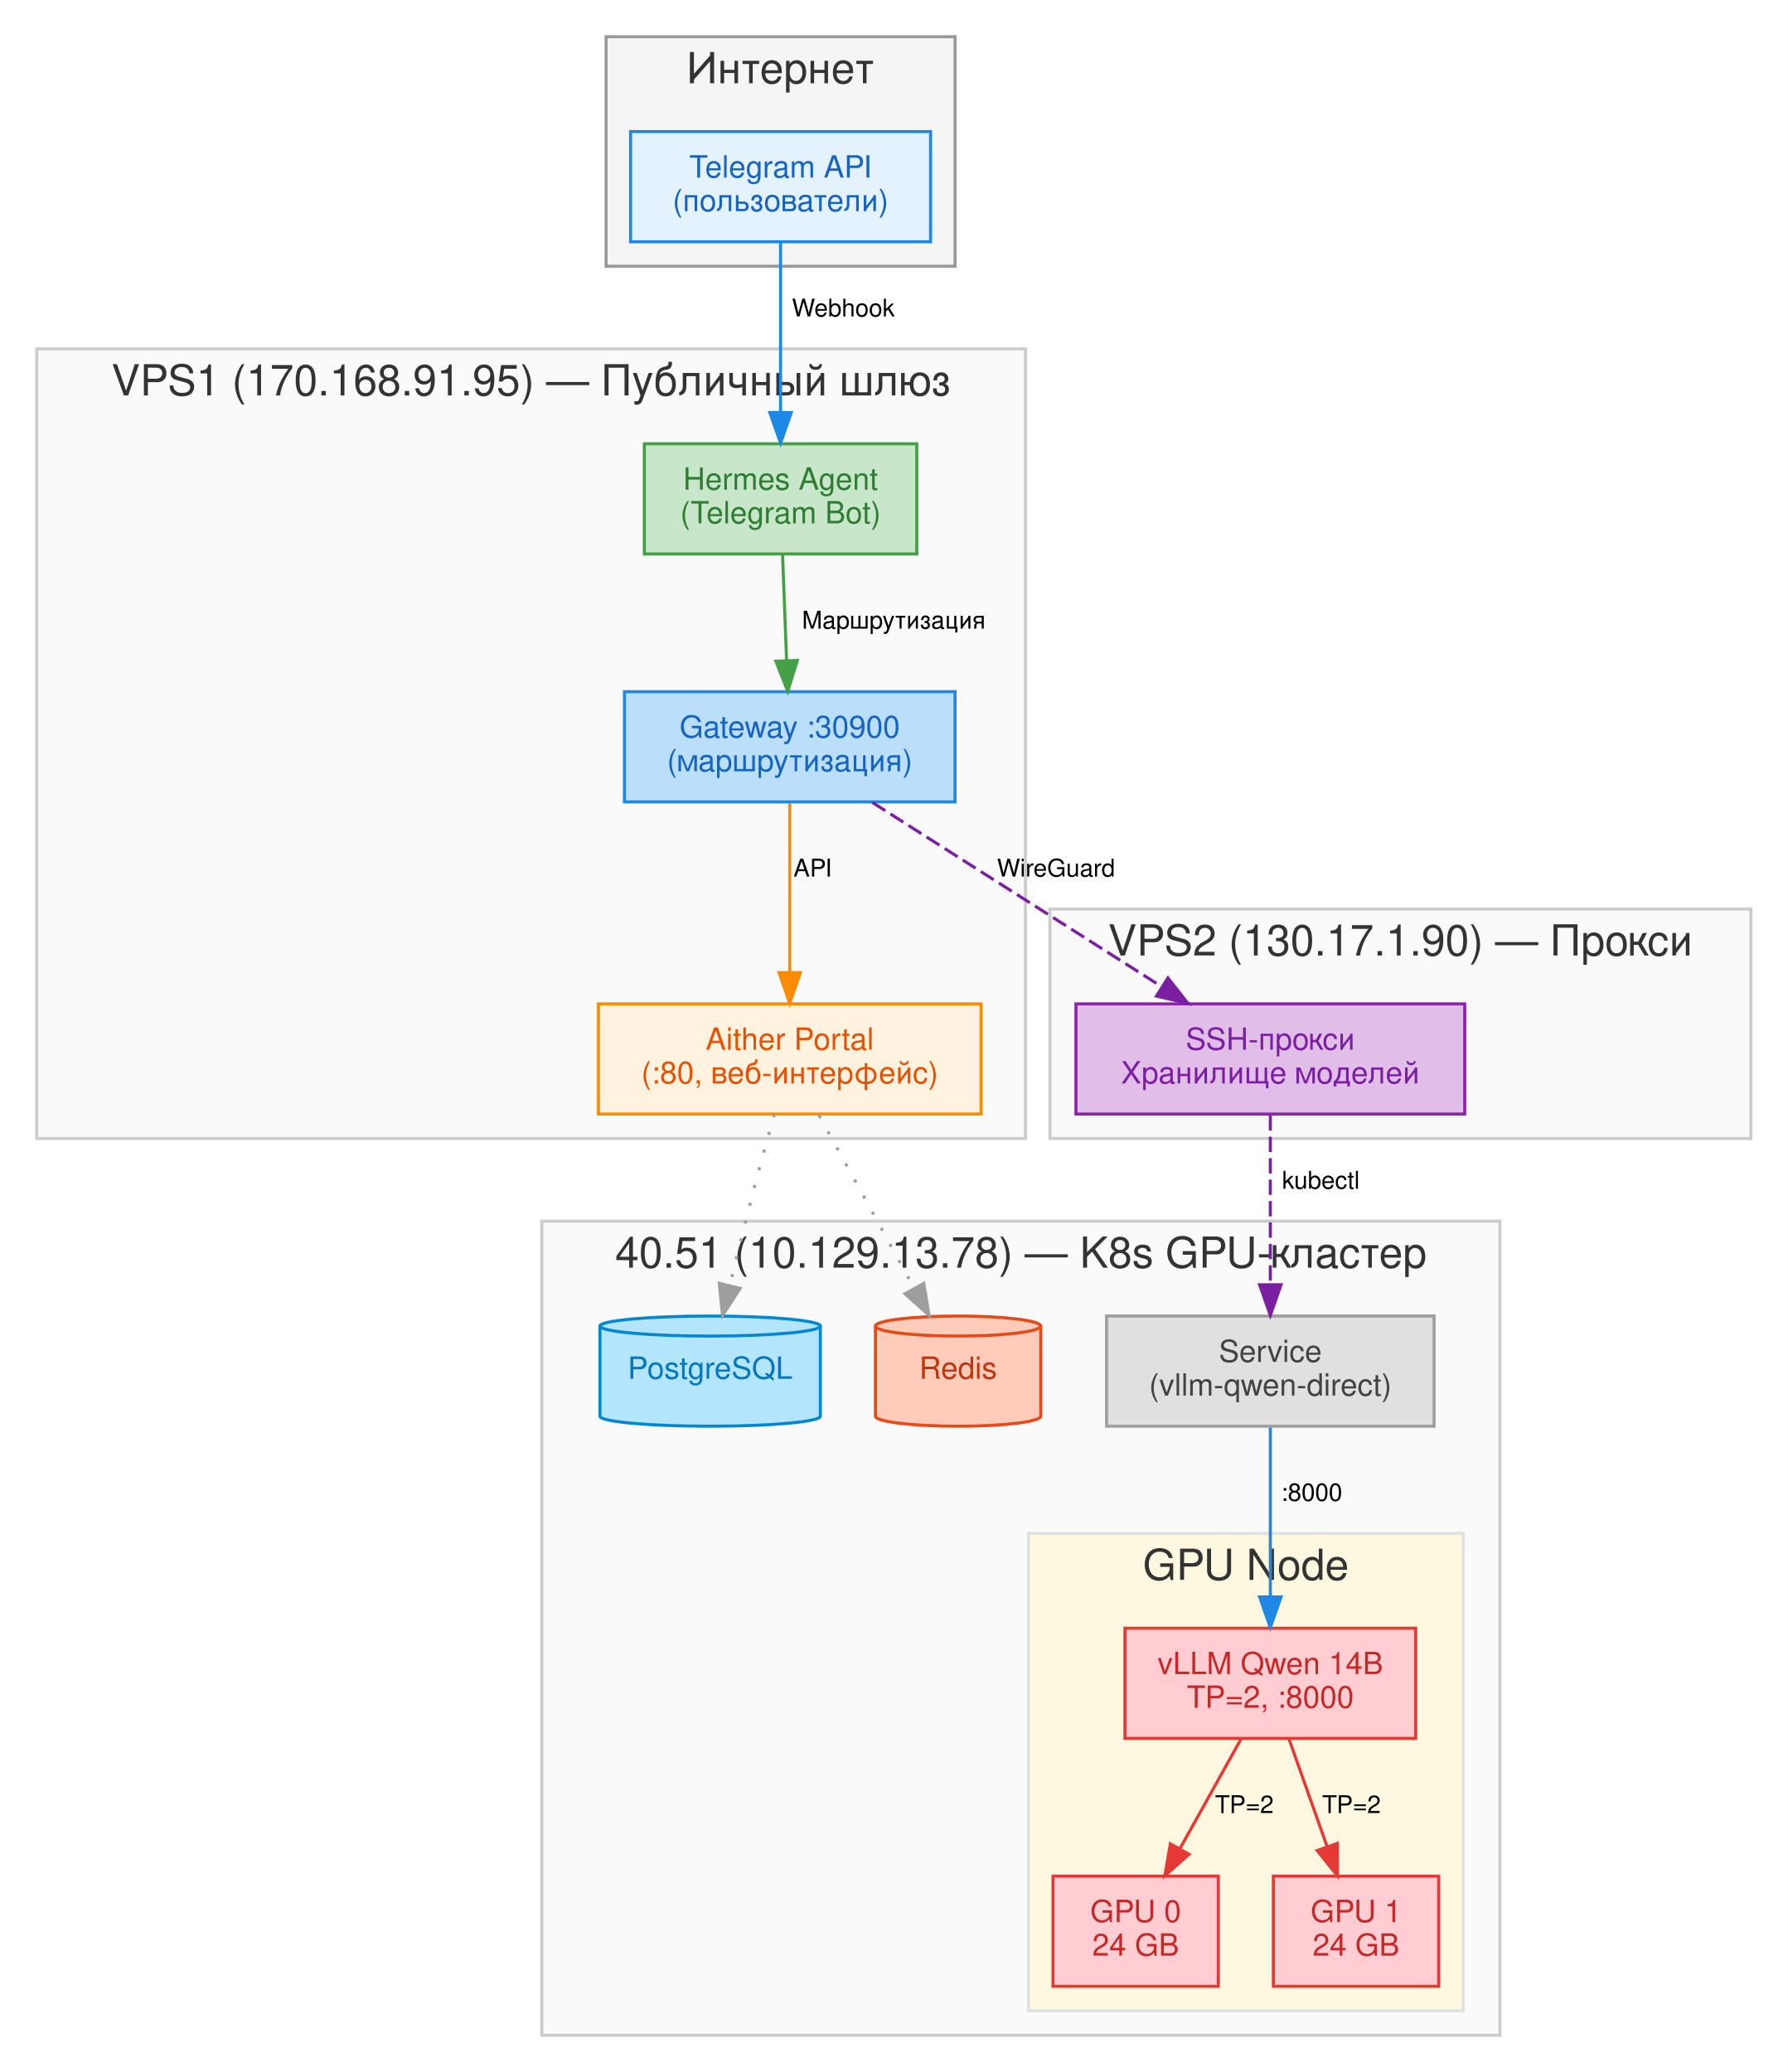
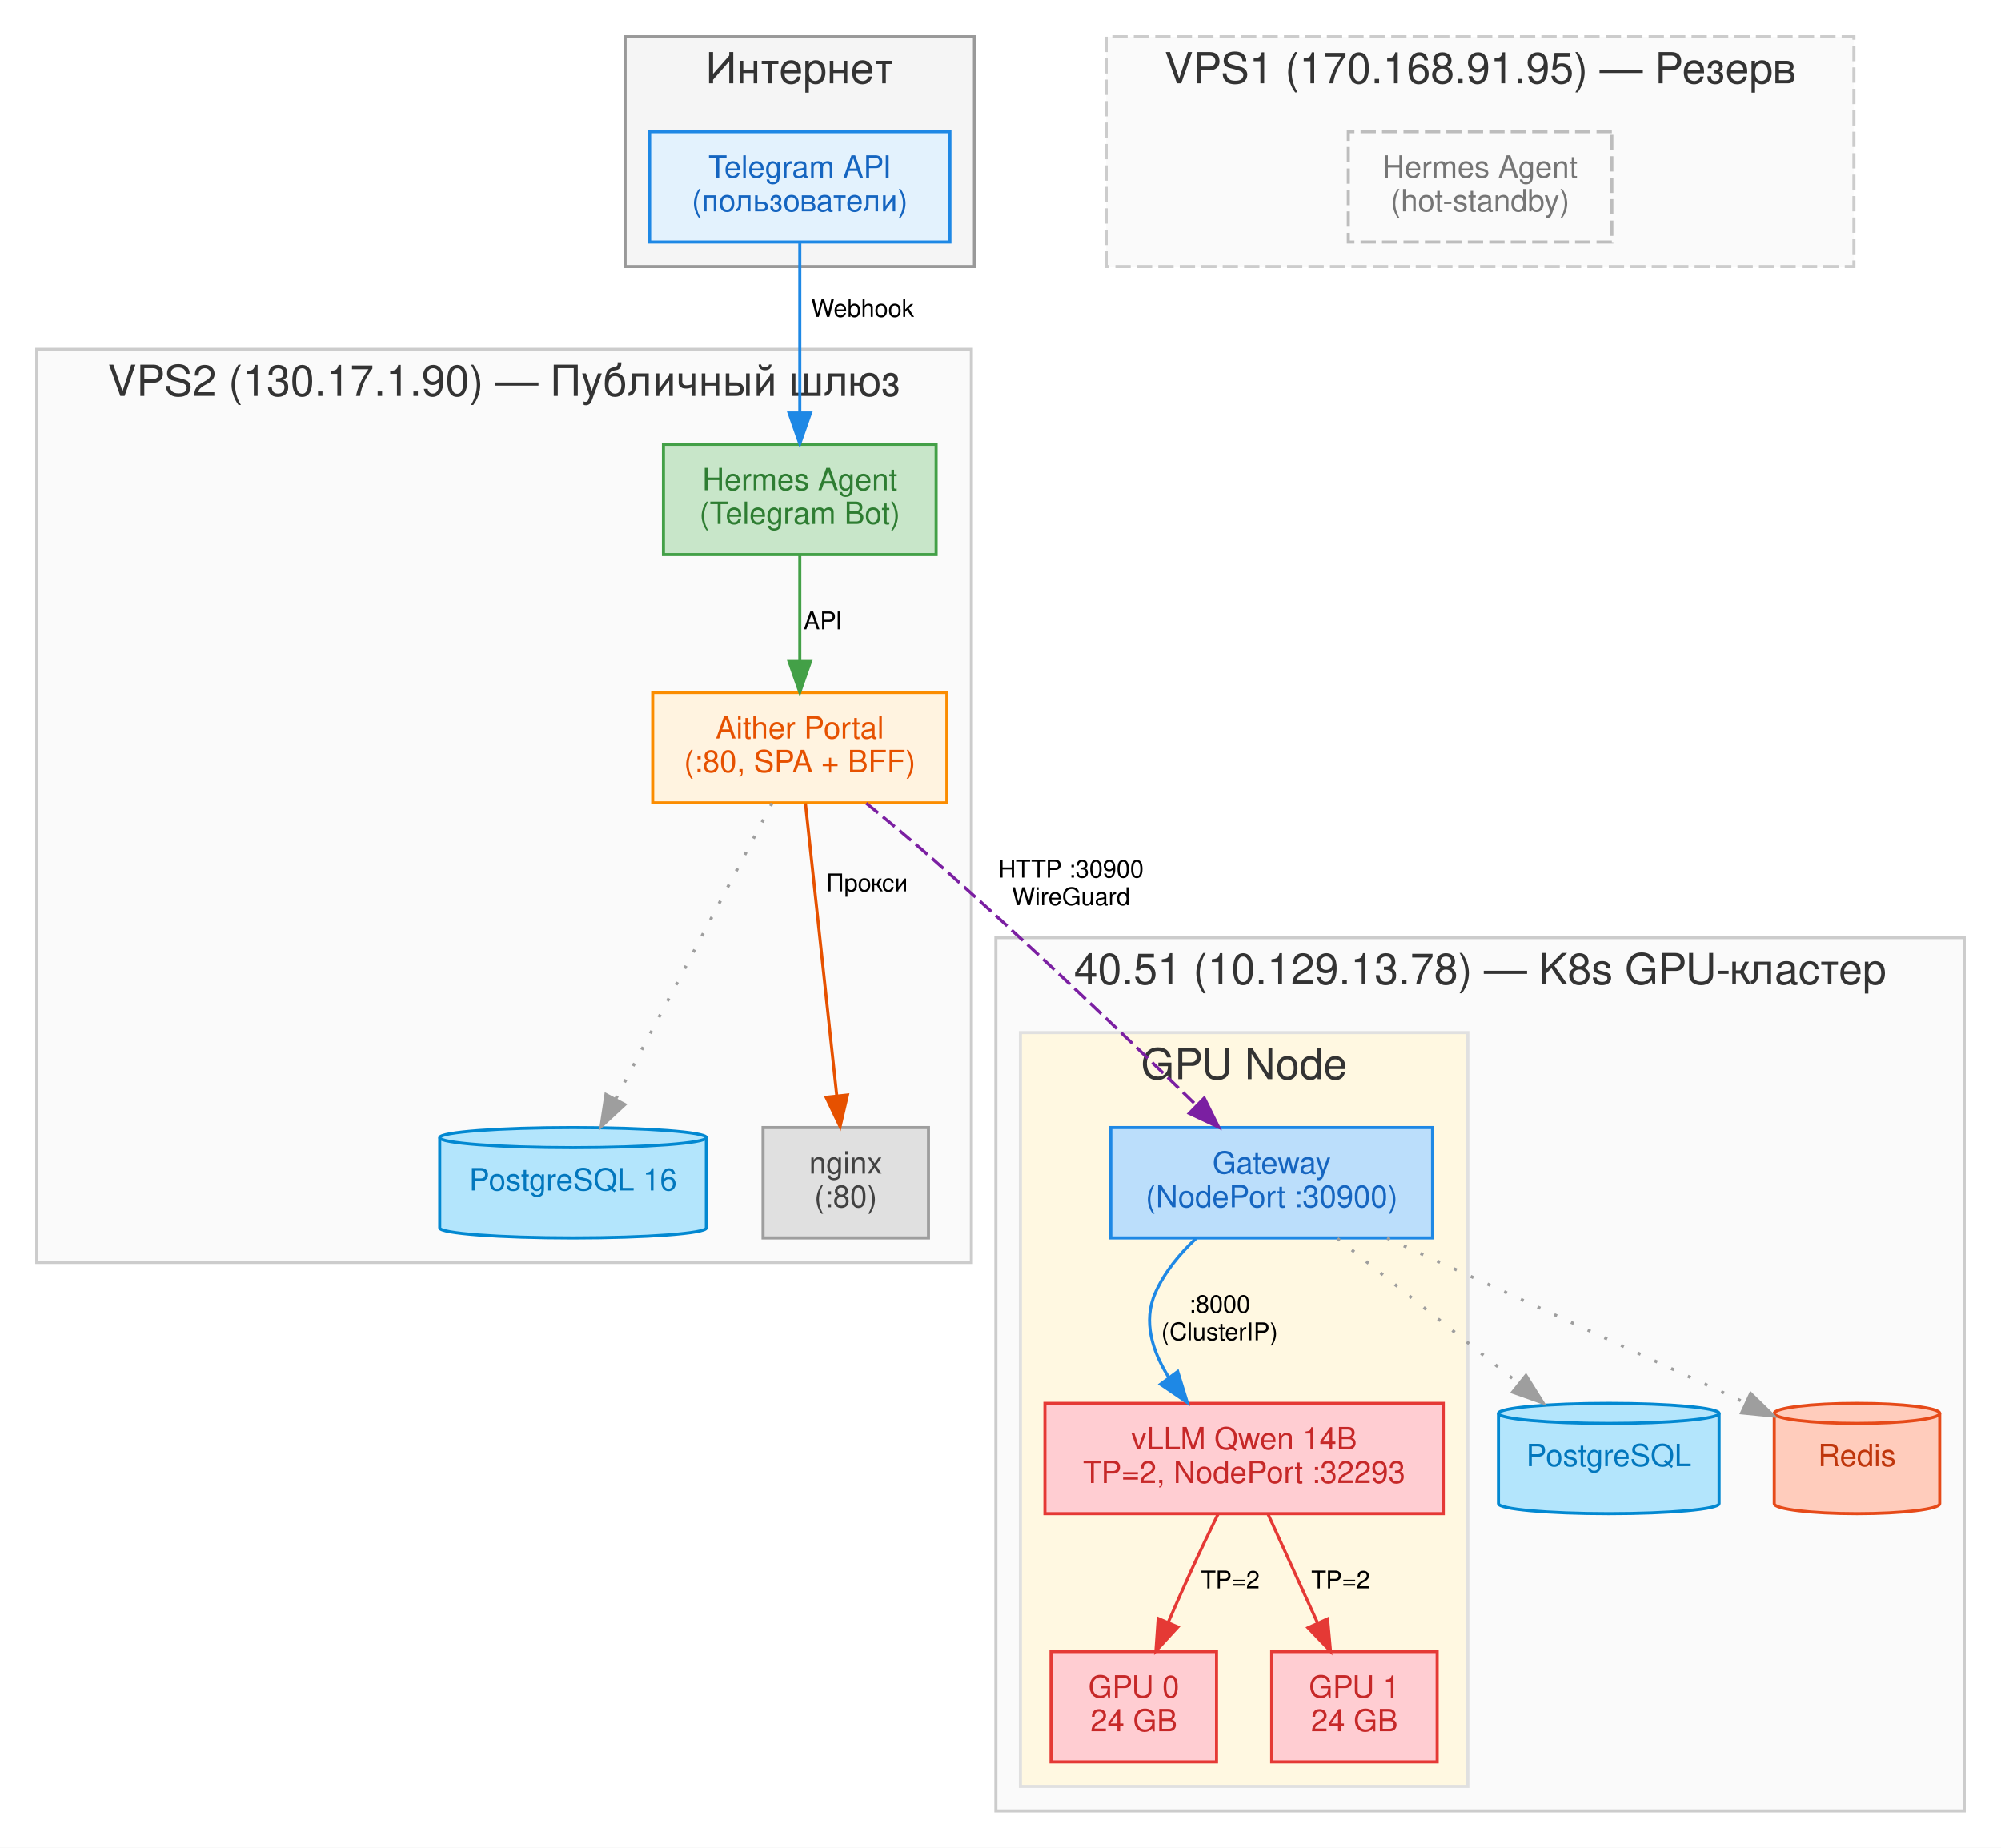
- <svg xmlns="http://www.w3.org/2000/svg" width="584pt" height="677pt" viewBox="0.00 0.00 584.00 677.00">
-   <g id="graph0" class="graph" transform="scale(1 1) rotate(0) translate(4 673)">
-     <polygon fill="#ffffff" stroke="transparent" points="-4,4 -4,-673 580,-673 580,4 -4,4" />
+ <svg xmlns="http://www.w3.org/2000/svg" width="653pt" height="603pt" viewBox="0.00 0.00 653.00 603.00">
+   <g id="graph0" class="graph" transform="scale(1 1) rotate(0) translate(4 599)">
+     <polygon fill="#ffffff" stroke="transparent" points="-4,4 -4,-599 649,-599 649,4 -4,4" />
    <g id="clust1" class="cluster">
-       <polygon fill="#f5f5f5" stroke="#999999" points="194,-586 194,-661 308,-661 308,-586 194,-586" />
-       <text text-anchor="middle" x="251" y="-645.8" font-family="Helvetica,sans-Serif" font-size="14.00" fill="#333333">Интернет</text>
+       <polygon fill="#f5f5f5" stroke="#999999" points="200,-512 200,-587 314,-587 314,-512 200,-512" />
+       <text text-anchor="middle" x="257" y="-571.8" font-family="Helvetica,sans-Serif" font-size="14.00" fill="#333333">Интернет</text>
    </g>
    <g id="clust2" class="cluster">
-       <polygon fill="#fafafa" stroke="#cccccc" points="8,-301 8,-559 331,-559 331,-301 8,-301" />
-       <text text-anchor="middle" x="169.5" y="-543.8" font-family="Helvetica,sans-Serif" font-size="14.00" fill="#333333">VPS1 (170.168.91.95) — Публичный шлюз</text>
-     </g>
-     <g id="clust3" class="cluster">
-       <polygon fill="#fafafa" stroke="#cccccc" points="339,-301 339,-376 568,-376 568,-301 339,-301" />
-       <text text-anchor="middle" x="453.5" y="-360.8" font-family="Helvetica,sans-Serif" font-size="14.00" fill="#333333">VPS2 (130.17.1.90) — Прокси</text>
+       <polygon fill="#fafafa" stroke="#cccccc" points="8,-187 8,-485 313,-485 313,-187 8,-187" />
+       <text text-anchor="middle" x="160.5" y="-469.8" font-family="Helvetica,sans-Serif" font-size="14.00" fill="#333333">VPS2 (130.17.1.90) — Публичный шлюз</text>
    </g>
    <g id="clust4" class="cluster">
-       <polygon fill="#fafafa" stroke="#cccccc" points="173,-8 173,-274 486,-274 486,-8 173,-8" />
-       <text text-anchor="middle" x="329.5" y="-258.8" font-family="Helvetica,sans-Serif" font-size="14.00" fill="#333333">40.51 (10.129.13.78) — K8s GPU-кластер</text>
+       <polygon fill="#fafafa" stroke="#cccccc" points="321,-8 321,-293 637,-293 637,-8 321,-8" />
+       <text text-anchor="middle" x="479" y="-277.8" font-family="Helvetica,sans-Serif" font-size="14.00" fill="#333333">40.51 (10.129.13.78) — K8s GPU-кластер</text>
    </g>
    <g id="clust5" class="cluster">
-       <polygon fill="#fff8e1" stroke="#e0e0e0" points="332,-16 332,-172 474,-172 474,-16 332,-16" />
-       <text text-anchor="middle" x="403" y="-156.8" font-family="Helvetica,sans-Serif" font-size="14.00" fill="#333333">GPU Node</text>
+       <polygon fill="#fff8e1" stroke="#e0e0e0" points="329,-16 329,-262 475,-262 475,-16 329,-16" />
+       <text text-anchor="middle" x="402" y="-246.8" font-family="Helvetica,sans-Serif" font-size="14.00" fill="#333333">GPU Node</text>
+     </g>
+     <g id="clust6" class="cluster">
+       <polygon fill="#fafafa" stroke="#cccccc" stroke-dasharray="5,2" points="357,-512 357,-587 601,-587 601,-512 357,-512" />
+       <text text-anchor="middle" x="479" y="-571.8" font-family="Helvetica,sans-Serif" font-size="14.00" fill="#333333">VPS1 (170.168.91.95) — Резерв</text>
    </g>
    <g id="node1" class="node">
-       <polygon fill="#e3f2fd" stroke="#1e88e5" points="300,-630 202,-630 202,-594 300,-594 300,-630" />
-       <text text-anchor="middle" x="251" y="-615" font-family="Helvetica,sans-Serif" font-size="10.00" fill="#1565c0">Telegram API</text>
-       <text text-anchor="middle" x="251" y="-604" font-family="Helvetica,sans-Serif" font-size="10.00" fill="#1565c0">(пользователи)</text>
+       <polygon fill="#e3f2fd" stroke="#1e88e5" points="306,-556 208,-556 208,-520 306,-520 306,-556" />
+       <text text-anchor="middle" x="257" y="-541" font-family="Helvetica,sans-Serif" font-size="10.00" fill="#1565c0">Telegram API</text>
+       <text text-anchor="middle" x="257" y="-530" font-family="Helvetica,sans-Serif" font-size="10.00" fill="#1565c0">(пользователи)</text>
    </g>
    <g id="node2" class="node">
-       <polygon fill="#c8e6c9" stroke="#43a047" points="295.5,-528 206.5,-528 206.5,-492 295.5,-492 295.5,-528" />
-       <text text-anchor="middle" x="251" y="-513" font-family="Helvetica,sans-Serif" font-size="10.00" fill="#2e7d32">Hermes Agent</text>
-       <text text-anchor="middle" x="251" y="-502" font-family="Helvetica,sans-Serif" font-size="10.00" fill="#2e7d32">(Telegram Bot)</text>
+       <polygon fill="#c8e6c9" stroke="#43a047" points="301.5,-454 212.5,-454 212.5,-418 301.5,-418 301.5,-454" />
+       <text text-anchor="middle" x="257" y="-439" font-family="Helvetica,sans-Serif" font-size="10.00" fill="#2e7d32">Hermes Agent</text>
+       <text text-anchor="middle" x="257" y="-428" font-family="Helvetica,sans-Serif" font-size="10.00" fill="#2e7d32">(Telegram Bot)</text>
    </g>
    <g id="edge1" class="edge">
-       <path fill="none" stroke="#1e88e5" d="M251,-593.58C251,-578.38 251,-556.07 251,-538.46" />
-       <polygon fill="#1e88e5" stroke="#1e88e5" points="254.5,-538.22 251,-528.22 247.5,-538.22 254.5,-538.22" />
-       <text text-anchor="middle" x="271.5" y="-569.6" font-family="Helvetica,sans-Serif" font-size="8.00"> Webhook</text>
+       <path fill="none" stroke="#1e88e5" d="M257,-519.58C257,-504.38 257,-482.07 257,-464.46" />
+       <polygon fill="#1e88e5" stroke="#1e88e5" points="260.5,-464.22 257,-454.22 253.5,-464.22 260.5,-464.22" />
+       <text text-anchor="middle" x="277.5" y="-495.6" font-family="Helvetica,sans-Serif" font-size="8.00"> Webhook</text>
    </g>
    <g id="node3" class="node">
-       <polygon fill="#bbdefb" stroke="#1e88e5" points="308,-447 200,-447 200,-411 308,-411 308,-447" />
-       <text text-anchor="middle" x="254" y="-432" font-family="Helvetica,sans-Serif" font-size="10.00" fill="#1565c0">Gateway :30900</text>
-       <text text-anchor="middle" x="254" y="-421" font-family="Helvetica,sans-Serif" font-size="10.00" fill="#1565c0">(маршрутизация)</text>
+       <polygon fill="#fff3e0" stroke="#fb8c00" points="305,-373 209,-373 209,-337 305,-337 305,-373" />
+       <text text-anchor="middle" x="257" y="-358" font-family="Helvetica,sans-Serif" font-size="10.00" fill="#e65100">Aither Portal</text>
+       <text text-anchor="middle" x="257" y="-347" font-family="Helvetica,sans-Serif" font-size="10.00" fill="#e65100">(:80, SPA + BFF)</text>
    </g>
    <g id="edge2" class="edge">
-       <path fill="none" stroke="#43a047" d="M251.65,-491.86C252.04,-481.71 252.53,-468.63 252.97,-457.12" />
-       <polygon fill="#43a047" stroke="#43a047" points="256.47,-457.23 253.35,-447.11 249.47,-456.97 256.47,-457.23" />
-       <text text-anchor="middle" x="288" y="-467.6" font-family="Helvetica,sans-Serif" font-size="8.00"> Маршрутизация</text>
+       <path fill="none" stroke="#43a047" d="M257,-417.86C257,-407.71 257,-394.63 257,-383.12" />
+       <polygon fill="#43a047" stroke="#43a047" points="260.5,-383.11 257,-373.11 253.5,-383.11 260.5,-383.11" />
+       <text text-anchor="middle" x="264.5" y="-393.6" font-family="Helvetica,sans-Serif" font-size="8.00"> API</text>
    </g>
    <g id="node4" class="node">
-       <polygon fill="#fff3e0" stroke="#fb8c00" points="316.5,-345 191.5,-345 191.5,-309 316.5,-309 316.5,-345" />
-       <text text-anchor="middle" x="254" y="-330" font-family="Helvetica,sans-Serif" font-size="10.00" fill="#e65100">Aither Portal</text>
-       <text text-anchor="middle" x="254" y="-319" font-family="Helvetica,sans-Serif" font-size="10.00" fill="#e65100">(:80, веб-интерфейс)</text>
+       <path fill="#b3e5fc" stroke="#0288d1" d="M226.5,-227.73C226.5,-229.53 207,-231 183,-231 159,-231 139.5,-229.53 139.5,-227.73 139.5,-227.73 139.5,-198.27 139.5,-198.27 139.5,-196.47 159,-195 183,-195 207,-195 226.5,-196.47 226.5,-198.27 226.5,-198.27 226.5,-227.73 226.5,-227.73" />
+       <path fill="none" stroke="#0288d1" d="M226.5,-227.73C226.5,-225.92 207,-224.45 183,-224.45 159,-224.45 139.5,-225.92 139.5,-227.73" />
+       <text text-anchor="middle" x="183" y="-210.5" font-family="Helvetica,sans-Serif" font-size="10.00" fill="#0277bd">PostgreSQL 16</text>
+     </g>
+     <g id="edge3" class="edge">
+       <path fill="none" stroke="#9e9e9e" stroke-dasharray="1,5" d="M247.93,-336.83C235.17,-312.69 211.81,-268.51 196.87,-240.23" />
+       <polygon fill="#9e9e9e" stroke="#9e9e9e" points="199.92,-238.51 192.15,-231.31 193.73,-241.78 199.92,-238.51" />
+     </g>
+     <g id="node5" class="node">
+       <polygon fill="#e0e0e0" stroke="#9e9e9e" points="299,-231 245,-231 245,-195 299,-195 299,-231" />
+       <text text-anchor="middle" x="272" y="-216" font-family="Helvetica,sans-Serif" font-size="10.00" fill="#424242">nginx</text>
+       <text text-anchor="middle" x="272" y="-205" font-family="Helvetica,sans-Serif" font-size="10.00" fill="#424242">(:80)</text>
+     </g>
+     <g id="edge4" class="edge">
+       <path fill="none" stroke="#e65100" d="M258.84,-336.83C261.39,-313.01 266.04,-269.66 269.07,-241.35" />
+       <polygon fill="#e65100" stroke="#e65100" points="272.56,-241.62 270.15,-231.31 265.6,-240.88 272.56,-241.62" />
+       <text text-anchor="middle" x="279" y="-308.1" font-family="Helvetica,sans-Serif" font-size="8.00"> Прокси</text>
+     </g>
+     <g id="node6" class="node">
+       <polygon fill="#bbdefb" stroke="#1e88e5" points="463.5,-231 358.5,-231 358.5,-195 463.5,-195 463.5,-231" />
+       <text text-anchor="middle" x="411" y="-216" font-family="Helvetica,sans-Serif" font-size="10.00" fill="#1565c0">Gateway</text>
+       <text text-anchor="middle" x="411" y="-205" font-family="Helvetica,sans-Serif" font-size="10.00" fill="#1565c0">(NodePort :30900)</text>
+     </g>
+     <g id="edge5" class="edge">
+       <path fill="none" stroke="#7b1fa2" stroke-dasharray="5,2" d="M278.7,-336.86C285.6,-331.27 293.2,-324.97 300,-319 330.49,-292.23 364.18,-259.96 386.35,-238.33" />
+       <polygon fill="#7b1fa2" stroke="#7b1fa2" points="388.99,-240.64 393.69,-231.14 384.1,-235.64 388.99,-240.64" />
+       <text text-anchor="middle" x="345.5" y="-312.6" font-family="Helvetica,sans-Serif" font-size="8.00"> HTTP :30900</text>
+       <text text-anchor="middle" x="345.5" y="-303.6" font-family="Helvetica,sans-Serif" font-size="8.00">WireGuard</text>
+     </g>
+     <g id="node7" class="node">
+       <polygon fill="#ffcdd2" stroke="#e53935" points="467,-141 337,-141 337,-105 467,-105 467,-141" />
+       <text text-anchor="middle" x="402" y="-126" font-family="Helvetica,sans-Serif" font-size="10.00" fill="#c62828">vLLM Qwen 14B</text>
+       <text text-anchor="middle" x="402" y="-115" font-family="Helvetica,sans-Serif" font-size="10.00" fill="#c62828">TP=2, NodePort :32293</text>
+     </g>
+     <g id="edge6" class="edge">
+       <path fill="none" stroke="#1e88e5" d="M386.29,-194.81C380.91,-189.75 375.95,-183.74 373,-177 368.96,-167.78 372.02,-158.02 377.44,-149.42" />
+       <polygon fill="#1e88e5" stroke="#1e88e5" points="380.33,-151.4 383.46,-141.28 374.7,-147.24 380.33,-151.4" />
+       <text text-anchor="middle" x="394" y="-170.6" font-family="Helvetica,sans-Serif" font-size="8.00"> :8000</text>
+       <text text-anchor="middle" x="394" y="-161.6" font-family="Helvetica,sans-Serif" font-size="8.00">(ClusterIP)</text>
+     </g>
+     <g id="node10" class="node">
+       <path fill="#b3e5fc" stroke="#0288d1" d="M557,-137.73C557,-139.53 540.86,-141 521,-141 501.14,-141 485,-139.53 485,-137.73 485,-137.73 485,-108.27 485,-108.27 485,-106.47 501.14,-105 521,-105 540.86,-105 557,-106.47 557,-108.27 557,-108.27 557,-137.73 557,-137.73" />
+       <path fill="none" stroke="#0288d1" d="M557,-137.73C557,-135.92 540.86,-134.45 521,-134.45 501.14,-134.45 485,-135.92 485,-137.73" />
+       <text text-anchor="middle" x="521" y="-120.5" font-family="Helvetica,sans-Serif" font-size="10.00" fill="#0277bd">PostgreSQL</text>
+     </g>
+     <g id="edge9" class="edge">
+       <path fill="none" stroke="#9e9e9e" stroke-dasharray="1,5" d="M432.47,-194.82C449.35,-181.32 473.05,-162.36 491.68,-147.45" />
+       <polygon fill="#9e9e9e" stroke="#9e9e9e" points="493.96,-150.11 499.58,-141.13 489.59,-144.65 493.96,-150.11" />
+     </g>
+     <g id="node11" class="node">
+       <path fill="#ffccbc" stroke="#e64a19" d="M629,-137.73C629,-139.53 616.9,-141 602,-141 587.1,-141 575,-139.53 575,-137.73 575,-137.73 575,-108.27 575,-108.27 575,-106.47 587.1,-105 602,-105 616.9,-105 629,-106.47 629,-108.27 629,-108.27 629,-137.73 629,-137.73" />
+       <path fill="none" stroke="#e64a19" d="M629,-137.73C629,-135.92 616.9,-134.45 602,-134.45 587.1,-134.45 575,-135.92 575,-137.73" />
+       <text text-anchor="middle" x="602" y="-120.5" font-family="Helvetica,sans-Serif" font-size="10.00" fill="#bf360c">Redis</text>
+     </g>
+     <g id="edge10" class="edge">
+       <path fill="none" stroke="#9e9e9e" stroke-dasharray="1,5" d="M448.64,-194.91C478.1,-181.49 520.33,-162.2 565.76,-141.09" />
+       <polygon fill="#9e9e9e" stroke="#9e9e9e" points="567.3,-144.23 574.89,-136.84 564.35,-137.89 567.3,-144.23" />
+     </g>
+     <g id="node8" class="node">
+       <polygon fill="#ffcdd2" stroke="#e53935" points="393,-60 339,-60 339,-24 393,-24 393,-60" />
+       <text text-anchor="middle" x="366" y="-45" font-family="Helvetica,sans-Serif" font-size="10.00" fill="#c62828">GPU 0</text>
+       <text text-anchor="middle" x="366" y="-34" font-family="Helvetica,sans-Serif" font-size="10.00" fill="#c62828">24 GB</text>
+     </g>
+     <g id="edge7" class="edge">
+       <path fill="none" stroke="#e53935" d="M393.55,-104.98C390.77,-99.29 387.7,-92.89 385,-87 382.42,-81.38 379.74,-75.31 377.23,-69.54" />
+       <polygon fill="#e53935" stroke="#e53935" points="380.39,-68.02 373.22,-60.21 373.96,-70.78 380.39,-68.02" />
+       <text text-anchor="middle" x="397.5" y="-80.6" font-family="Helvetica,sans-Serif" font-size="8.00"> TP=2</text>
+     </g>
+     <g id="node9" class="node">
+       <polygon fill="#ffcdd2" stroke="#e53935" points="465,-60 411,-60 411,-24 465,-24 465,-60" />
+       <text text-anchor="middle" x="438" y="-45" font-family="Helvetica,sans-Serif" font-size="10.00" fill="#c62828">GPU 1</text>
+       <text text-anchor="middle" x="438" y="-34" font-family="Helvetica,sans-Serif" font-size="10.00" fill="#c62828">24 GB</text>
    </g>
    <g id="edge8" class="edge">
-       <path fill="none" stroke="#fb8c00" d="M254,-410.58C254,-395.38 254,-373.07 254,-355.46" />
-       <polygon fill="#fb8c00" stroke="#fb8c00" points="257.5,-355.22 254,-345.22 250.5,-355.22 257.5,-355.22" />
-       <text text-anchor="middle" x="261.5" y="-386.6" font-family="Helvetica,sans-Serif" font-size="8.00"> API</text>
+       <path fill="none" stroke="#e53935" d="M409.81,-104.86C414.53,-94.51 420.64,-81.1 425.96,-69.41" />
+       <polygon fill="#e53935" stroke="#e53935" points="429.24,-70.66 430.2,-60.11 422.87,-67.76 429.24,-70.66" />
+       <text text-anchor="middle" x="433.5" y="-80.6" font-family="Helvetica,sans-Serif" font-size="8.00"> TP=2</text>
    </g>
-     <g id="node5" class="node">
-       <polygon fill="#e1bee7" stroke="#8e24aa" points="474.5,-345 347.5,-345 347.5,-309 474.5,-309 474.5,-345" />
-       <text text-anchor="middle" x="411" y="-330" font-family="Helvetica,sans-Serif" font-size="10.00" fill="#7b1fa2">SSH-прокси</text>
-       <text text-anchor="middle" x="411" y="-319" font-family="Helvetica,sans-Serif" font-size="10.00" fill="#7b1fa2">Хранилище моделей</text>
-     </g>
-     <g id="edge3" class="edge">
-       <path fill="none" stroke="#7b1fa2" stroke-dasharray="5,2" d="M280.99,-410.81C307.13,-394.16 346.91,-368.82 375.59,-350.56" />
-       <polygon fill="#7b1fa2" stroke="#7b1fa2" points="377.55,-353.46 384.1,-345.13 373.79,-347.55 377.55,-353.46" />
-       <text text-anchor="middle" x="341" y="-386.6" font-family="Helvetica,sans-Serif" font-size="8.00"> WireGuard</text>
-     </g>
-     <g id="node9" class="node">
-       <path fill="#b3e5fc" stroke="#0288d1" d="M264,-239.73C264,-241.53 247.86,-243 228,-243 208.14,-243 192,-241.53 192,-239.73 192,-239.73 192,-210.27 192,-210.27 192,-208.47 208.14,-207 228,-207 247.86,-207 264,-208.47 264,-210.27 264,-210.27 264,-239.73 264,-239.73" />
-       <path fill="none" stroke="#0288d1" d="M264,-239.73C264,-237.92 247.86,-236.45 228,-236.45 208.14,-236.45 192,-237.92 192,-239.73" />
-       <text text-anchor="middle" x="228" y="-222.5" font-family="Helvetica,sans-Serif" font-size="10.00" fill="#0277bd">PostgreSQL</text>
-     </g>
-     <g id="edge9" class="edge">
-       <path fill="none" stroke="#9e9e9e" stroke-dasharray="1,5" d="M248.99,-308.95C247.35,-303.25 245.56,-296.86 244,-291 240.71,-278.62 237.28,-264.84 234.45,-253.18" />
-       <polygon fill="#9e9e9e" stroke="#9e9e9e" points="237.78,-252.05 232.04,-243.15 230.98,-253.69 237.78,-252.05" />
-     </g>
-     <g id="node10" class="node">
-       <path fill="#ffccbc" stroke="#e64a19" d="M336,-239.73C336,-241.53 323.9,-243 309,-243 294.1,-243 282,-241.53 282,-239.73 282,-239.73 282,-210.27 282,-210.27 282,-208.47 294.1,-207 309,-207 323.9,-207 336,-208.47 336,-210.27 336,-210.27 336,-239.73 336,-239.73" />
-       <path fill="none" stroke="#e64a19" d="M336,-239.73C336,-237.92 323.9,-236.45 309,-236.45 294.1,-236.45 282,-237.92 282,-239.73" />
-       <text text-anchor="middle" x="309" y="-222.5" font-family="Helvetica,sans-Serif" font-size="10.00" fill="#bf360c">Redis</text>
-     </g>
-     <g id="edge10" class="edge">
-       <path fill="none" stroke="#9e9e9e" stroke-dasharray="1,5" d="M263.58,-308.58C272.18,-292.95 284.91,-269.8 294.71,-251.98" />
-       <polygon fill="#9e9e9e" stroke="#9e9e9e" points="297.78,-253.67 299.53,-243.22 291.64,-250.29 297.78,-253.67" />
-     </g>
-     <g id="node11" class="node">
-       <polygon fill="#e0e0e0" stroke="#9e9e9e" points="464.5,-243 357.5,-243 357.5,-207 464.5,-207 464.5,-243" />
-       <text text-anchor="middle" x="411" y="-228" font-family="Helvetica,sans-Serif" font-size="10.00" fill="#424242">Service</text>
-       <text text-anchor="middle" x="411" y="-217" font-family="Helvetica,sans-Serif" font-size="10.00" fill="#424242">(vllm-qwen-direct)</text>
-     </g>
-     <g id="edge4" class="edge">
-       <path fill="none" stroke="#7b1fa2" stroke-dasharray="5,2" d="M411,-308.58C411,-293.38 411,-271.07 411,-253.46" />
-       <polygon fill="#7b1fa2" stroke="#7b1fa2" points="414.5,-253.22 411,-243.22 407.5,-253.22 414.5,-253.22" />
-       <text text-anchor="middle" x="427.5" y="-284.6" font-family="Helvetica,sans-Serif" font-size="8.00"> kubectl</text>
-     </g>
-     <g id="node6" class="node">
-       <polygon fill="#ffcdd2" stroke="#e53935" points="458.5,-141 363.5,-141 363.5,-105 458.5,-105 458.5,-141" />
-       <text text-anchor="middle" x="411" y="-126" font-family="Helvetica,sans-Serif" font-size="10.00" fill="#c62828">vLLM Qwen 14B</text>
-       <text text-anchor="middle" x="411" y="-115" font-family="Helvetica,sans-Serif" font-size="10.00" fill="#c62828">TP=2, :8000</text>
-     </g>
-     <g id="node7" class="node">
-       <polygon fill="#ffcdd2" stroke="#e53935" points="394,-60 340,-60 340,-24 394,-24 394,-60" />
-       <text text-anchor="middle" x="367" y="-45" font-family="Helvetica,sans-Serif" font-size="10.00" fill="#c62828">GPU 0</text>
-       <text text-anchor="middle" x="367" y="-34" font-family="Helvetica,sans-Serif" font-size="10.00" fill="#c62828">24 GB</text>
-     </g>
-     <g id="edge6" class="edge">
-       <path fill="none" stroke="#e53935" d="M401.45,-104.86C395.63,-94.4 388.07,-80.83 381.52,-69.06" />
-       <polygon fill="#e53935" stroke="#e53935" points="384.45,-67.14 376.53,-60.11 378.34,-70.55 384.45,-67.14" />
-       <text text-anchor="middle" x="402.5" y="-80.6" font-family="Helvetica,sans-Serif" font-size="8.00"> TP=2</text>
-     </g>
-     <g id="node8" class="node">
-       <polygon fill="#ffcdd2" stroke="#e53935" points="466,-60 412,-60 412,-24 466,-24 466,-60" />
-       <text text-anchor="middle" x="439" y="-45" font-family="Helvetica,sans-Serif" font-size="10.00" fill="#c62828">GPU 1</text>
-       <text text-anchor="middle" x="439" y="-34" font-family="Helvetica,sans-Serif" font-size="10.00" fill="#c62828">24 GB</text>
-     </g>
-     <g id="edge7" class="edge">
-       <path fill="none" stroke="#e53935" d="M417.08,-104.86C420.71,-94.61 425.4,-81.37 429.51,-69.76" />
-       <polygon fill="#e53935" stroke="#e53935" points="432.89,-70.7 432.94,-60.11 426.3,-68.36 432.89,-70.7" />
-       <text text-anchor="middle" x="437.5" y="-80.6" font-family="Helvetica,sans-Serif" font-size="8.00"> TP=2</text>
-     </g>
-     <g id="edge5" class="edge">
-       <path fill="none" stroke="#1e88e5" d="M411,-206.58C411,-191.38 411,-169.07 411,-151.46" />
-       <polygon fill="#1e88e5" stroke="#1e88e5" points="414.5,-151.22 411,-141.22 407.5,-151.22 414.5,-151.22" />
-       <text text-anchor="middle" x="424.5" y="-182.6" font-family="Helvetica,sans-Serif" font-size="8.00"> :8000</text>
+     <g id="node12" class="node">
+       <polygon fill="none" stroke="#bdbdbd" stroke-dasharray="5,2" points="522,-556 436,-556 436,-520 522,-520 522,-556" />
+       <text text-anchor="middle" x="479" y="-541" font-family="Helvetica,sans-Serif" font-size="10.00" fill="#757575">Hermes Agent</text>
+       <text text-anchor="middle" x="479" y="-530" font-family="Helvetica,sans-Serif" font-size="10.00" fill="#757575">(hot-standby)</text>
    </g>
  </g>
</svg>
